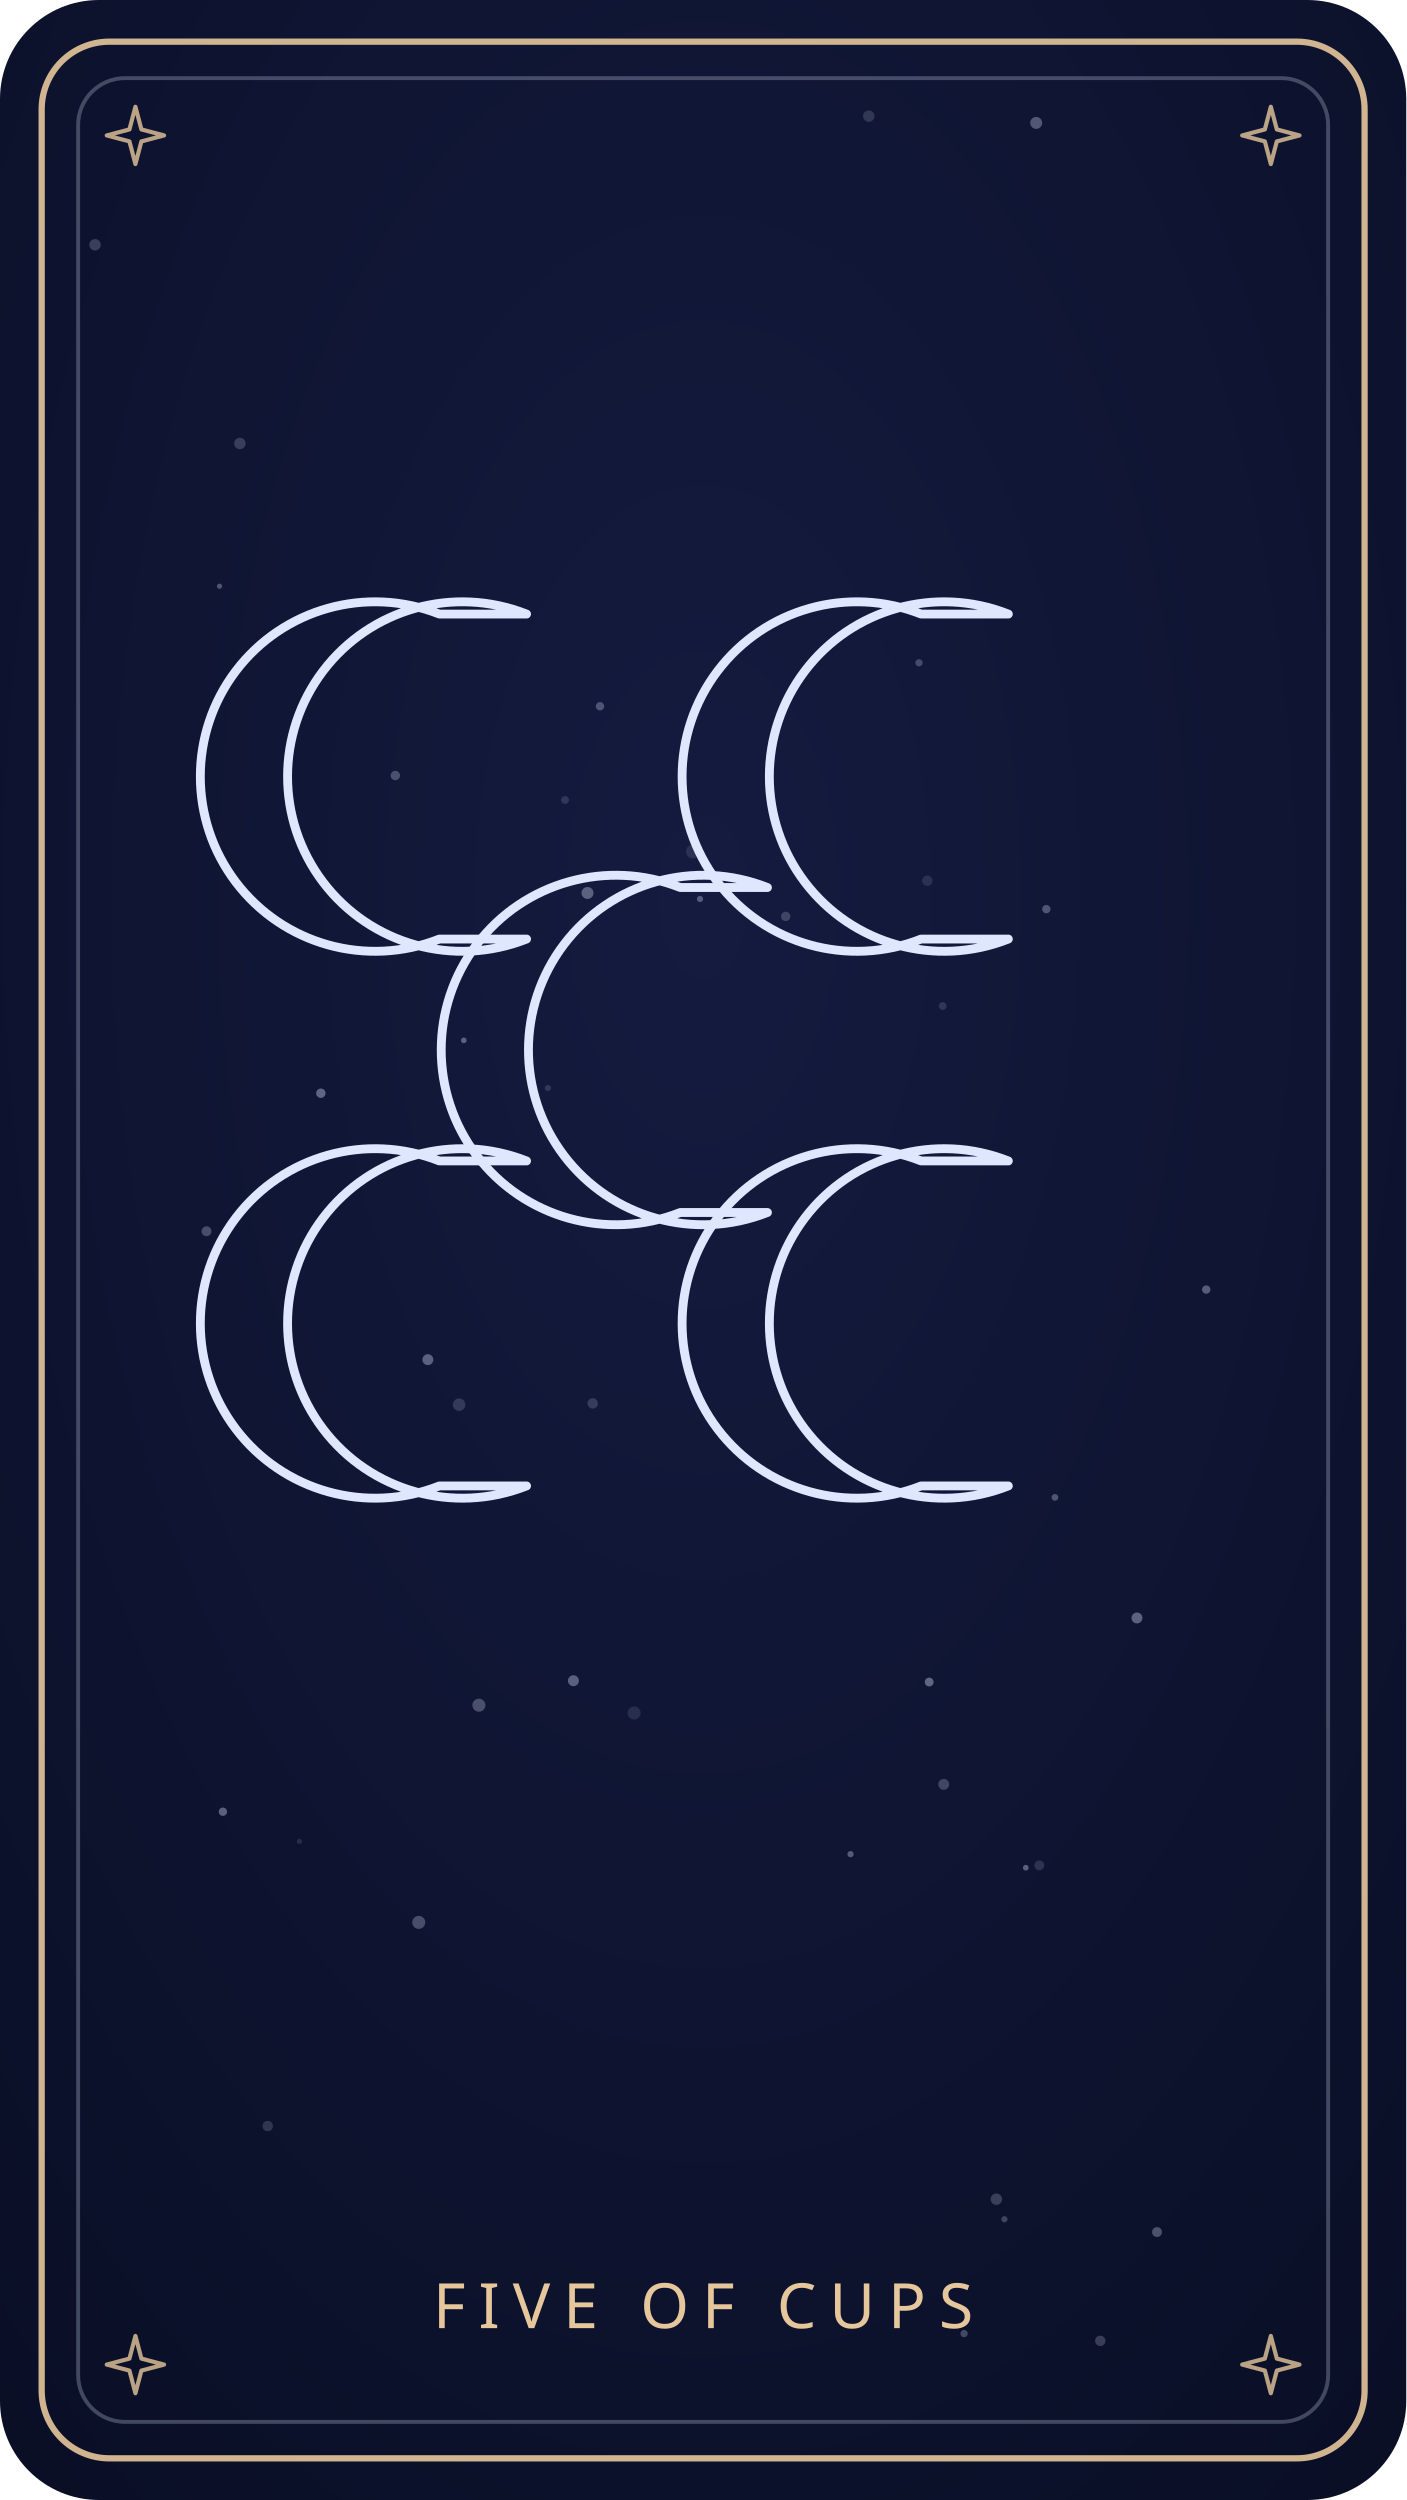
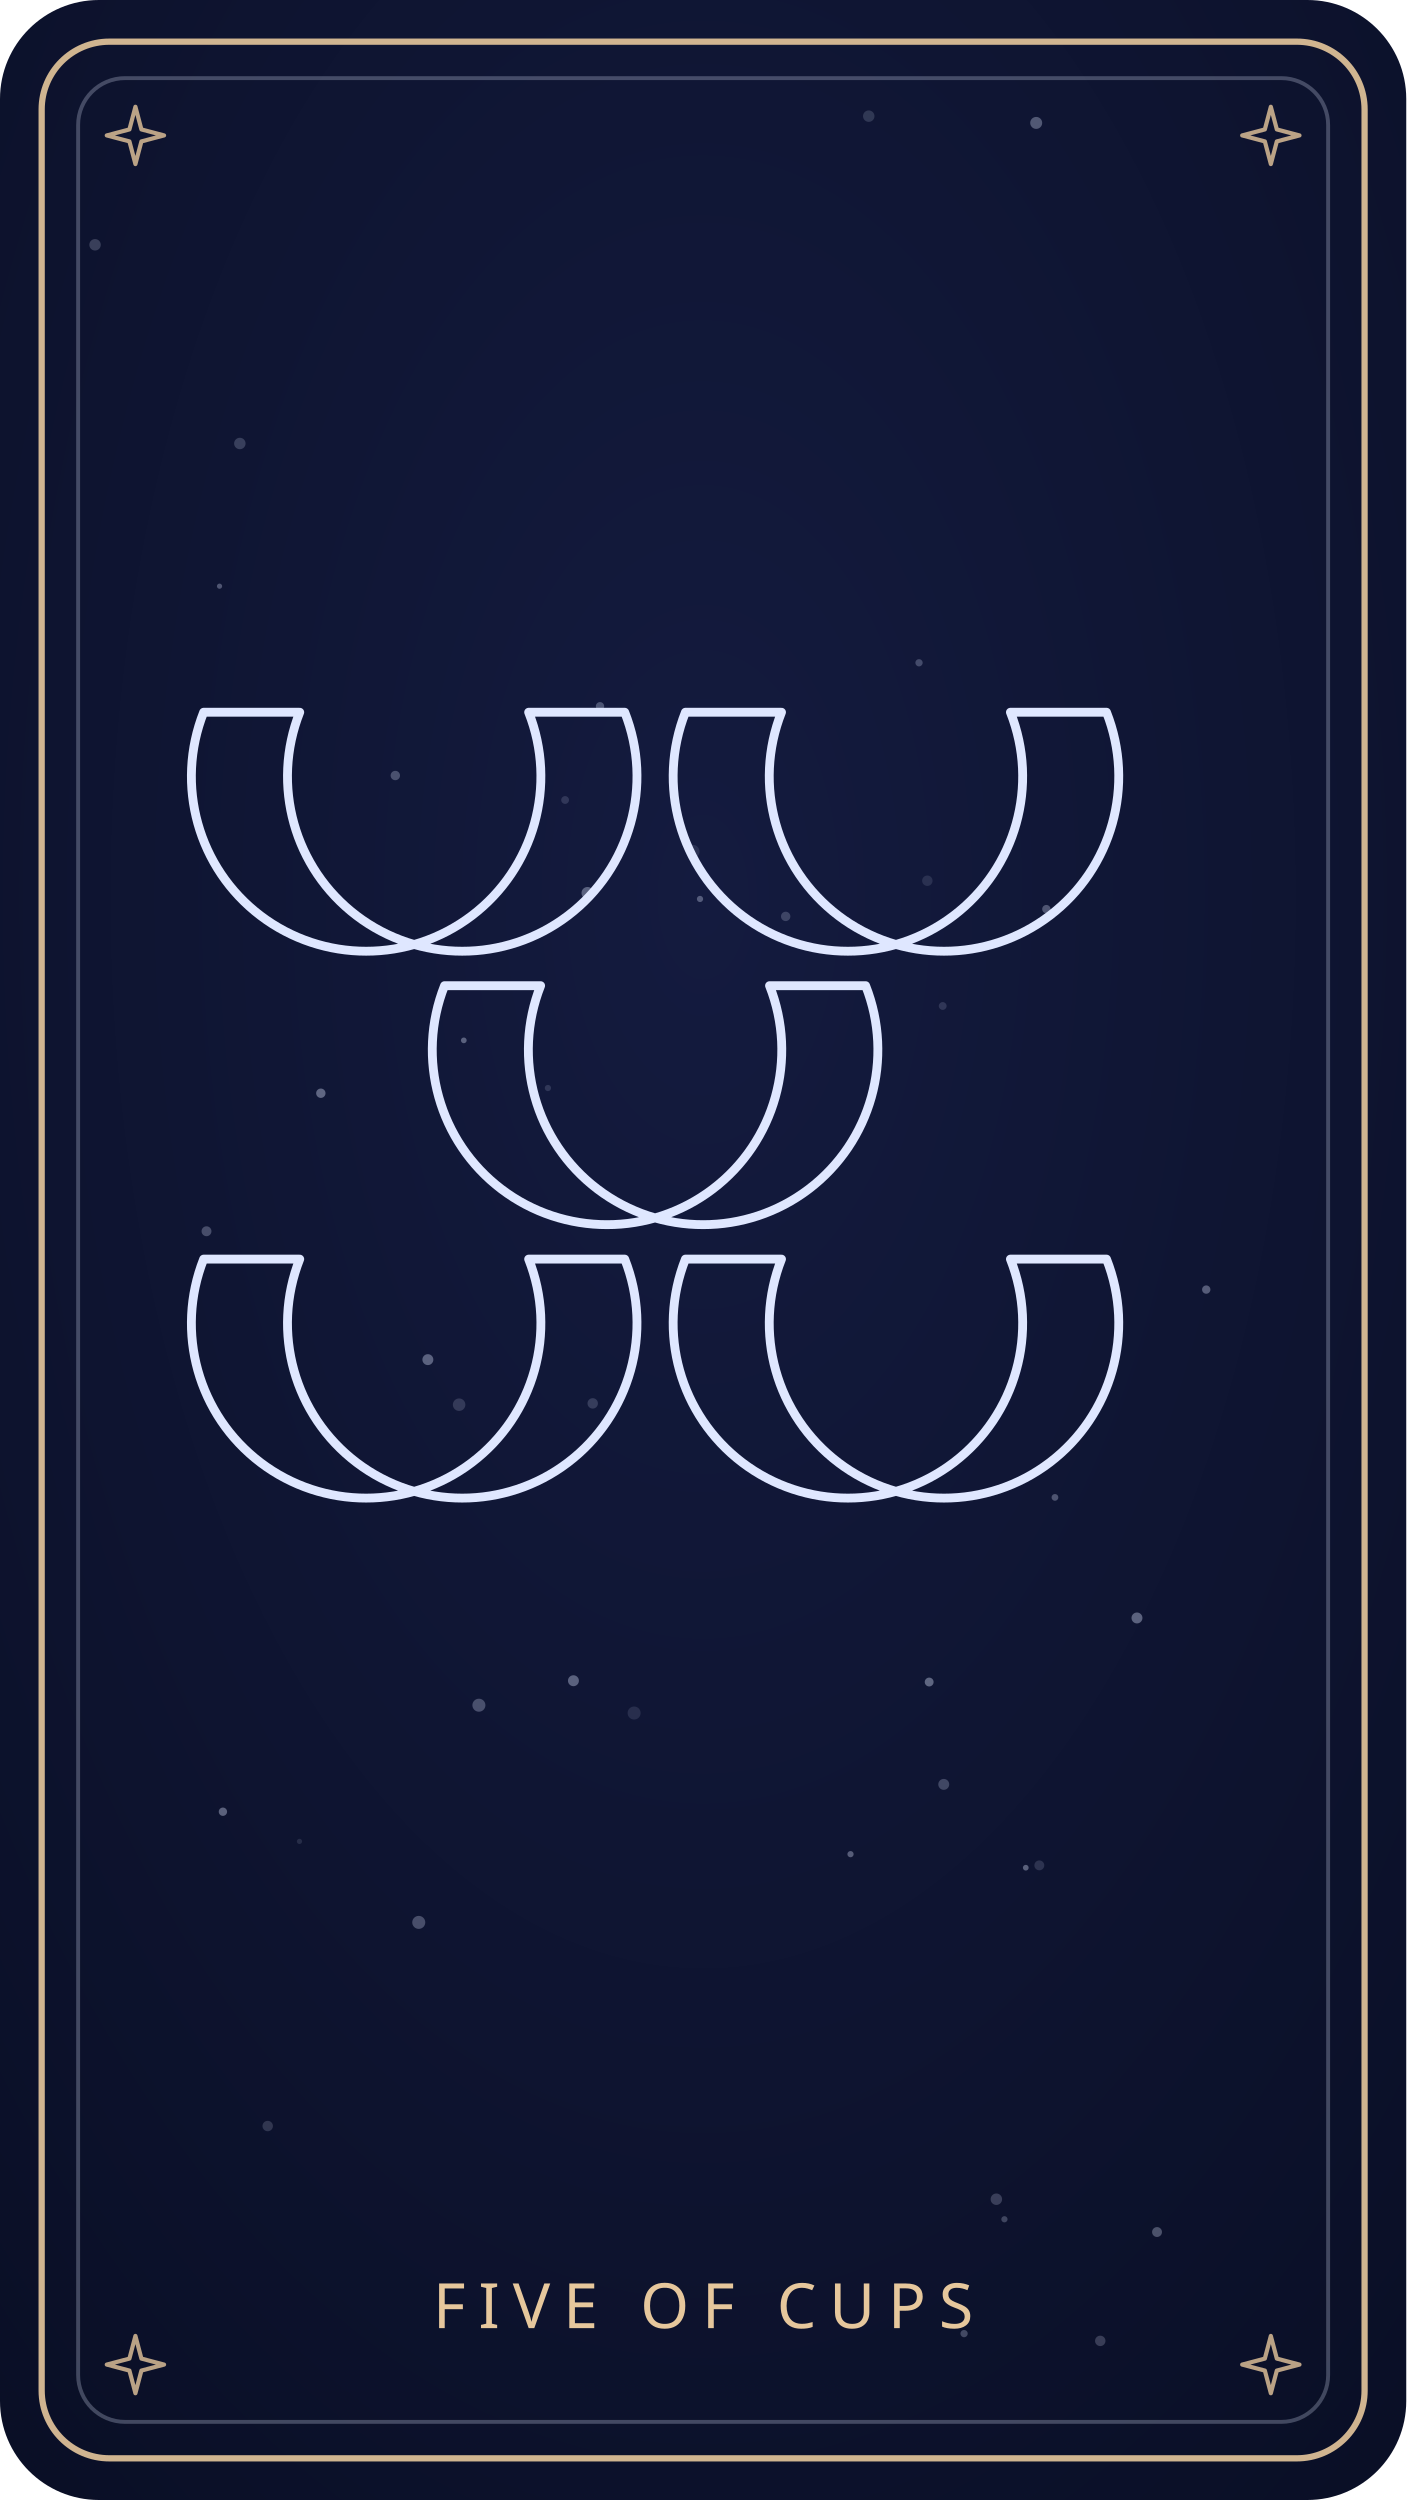
<svg xmlns="http://www.w3.org/2000/svg" viewBox="0 0 540 960" width="540" height="960">
  <defs>
    <radialGradient id="bg" cx="50%" cy="36%" r="85%">
      <stop offset="0%" stop-color="#141b3f" />
      <stop offset="100%" stop-color="#090e24" />
    </radialGradient>
  </defs>
  <rect x="0" y="0" width="540" height="960" rx="38" fill="url(#bg)" />
  <circle cx="176.3" cy="539.4" r="2.4" fill="#dfe7ff" stroke="none" fill-opacity="0.17" />
  <circle cx="160.8" cy="738.2" r="2.5" fill="#dfe7ff" stroke="none" fill-opacity="0.28" />
  <circle cx="405.1" cy="575.0" r="1.3" fill="#dfe7ff" stroke="none" fill-opacity="0.30" />
  <line x1="208.4" y1="739.6" x2="211.8" y2="739.6" w="1.2" color="#dfe7ff" op="0.189" />
  <line x1="208.4" y1="739.6" x2="208.4" y2="743.0" w="1.2" color="#dfe7ff" op="0.189" />
  <line x1="208.4" y1="739.6" x2="205.0" y2="739.6" w="1.2" color="#dfe7ff" op="0.189" />
  <line x1="208.4" y1="739.6" x2="208.4" y2="736.2" w="1.2" color="#dfe7ff" op="0.189" />
  <circle cx="422.5" cy="898.9" r="2.0" fill="#dfe7ff" stroke="none" fill-opacity="0.21" />
  <circle cx="227.6" cy="538.9" r="2.0" fill="#dfe7ff" stroke="none" fill-opacity="0.18" />
  <circle cx="370.2" cy="896.1" r="1.4" fill="#dfe7ff" stroke="none" fill-opacity="0.26" />
  <line x1="137.4" y1="342.9" x2="144.0" y2="342.9" w="1.2" color="#dfe7ff" op="0.216" />
  <line x1="137.4" y1="342.9" x2="137.4" y2="349.5" w="1.2" color="#dfe7ff" op="0.216" />
  <line x1="137.4" y1="342.9" x2="130.9" y2="342.9" w="1.2" color="#dfe7ff" op="0.216" />
  <line x1="137.4" y1="342.9" x2="137.4" y2="336.4" w="1.2" color="#dfe7ff" op="0.216" />
  <line x1="202.7" y1="351.9" x2="206.1" y2="351.9" w="1.2" color="#dfe7ff" op="0.253" />
  <line x1="202.7" y1="351.9" x2="202.7" y2="355.2" w="1.2" color="#dfe7ff" op="0.253" />
  <line x1="202.7" y1="351.9" x2="199.4" y2="351.9" w="1.2" color="#dfe7ff" op="0.253" />
  <line x1="202.7" y1="351.9" x2="202.7" y2="348.5" w="1.2" color="#dfe7ff" op="0.253" />
  <circle cx="301.7" cy="351.9" r="1.8" fill="#dfe7ff" stroke="none" fill-opacity="0.21" />
  <circle cx="393.9" cy="717.2" r="1.1" fill="#dfe7ff" stroke="none" fill-opacity="0.36" />
  <circle cx="352.9" cy="254.5" r="1.4" fill="#dfe7ff" stroke="none" fill-opacity="0.25" />
  <line x1="268.9" y1="139.8" x2="274.6" y2="139.8" w="1.2" color="#dfe7ff" op="0.174" />
  <line x1="268.9" y1="139.8" x2="268.9" y2="145.5" w="1.2" color="#dfe7ff" op="0.174" />
  <line x1="268.9" y1="139.8" x2="263.3" y2="139.8" w="1.2" color="#dfe7ff" op="0.174" />
  <line x1="268.9" y1="139.8" x2="268.9" y2="134.2" w="1.2" color="#dfe7ff" op="0.174" />
  <circle cx="151.8" cy="297.8" r="1.8" fill="#dfe7ff" stroke="none" fill-opacity="0.28" />
  <circle cx="183.9" cy="654.8" r="2.5" fill="#dfe7ff" stroke="none" fill-opacity="0.28" />
  <circle cx="444.3" cy="857.1" r="1.9" fill="#dfe7ff" stroke="none" fill-opacity="0.30" />
  <circle cx="225.6" cy="342.9" r="2.3" fill="#dfe7ff" stroke="none" fill-opacity="0.35" />
  <circle cx="217.0" cy="307.2" r="1.5" fill="#dfe7ff" stroke="none" fill-opacity="0.15" />
  <circle cx="401.8" cy="349.1" r="1.6" fill="#dfe7ff" stroke="none" fill-opacity="0.30" />
  <line x1="141.8" y1="674.2" x2="148.7" y2="674.2" w="1.2" color="#dfe7ff" op="0.254" />
  <line x1="141.8" y1="674.2" x2="141.8" y2="681.1" w="1.2" color="#dfe7ff" op="0.254" />
  <line x1="141.8" y1="674.2" x2="134.9" y2="674.2" w="1.2" color="#dfe7ff" op="0.254" />
  <line x1="141.8" y1="674.2" x2="141.8" y2="667.3" w="1.2" color="#dfe7ff" op="0.254" />
  <circle cx="164.3" cy="522.1" r="2.1" fill="#dfe7ff" stroke="none" fill-opacity="0.36" />
  <circle cx="385.7" cy="852.2" r="1.2" fill="#dfe7ff" stroke="none" fill-opacity="0.24" />
  <circle cx="362.4" cy="685.2" r="2.1" fill="#dfe7ff" stroke="none" fill-opacity="0.24" />
  <circle cx="210.4" cy="417.8" r="1.2" fill="#dfe7ff" stroke="none" fill-opacity="0.15" />
  <circle cx="399.1" cy="716.3" r="1.9" fill="#dfe7ff" stroke="none" fill-opacity="0.15" />
  <circle cx="220.2" cy="645.4" r="2.1" fill="#dfe7ff" stroke="none" fill-opacity="0.36" />
  <line x1="114.6" y1="499.8" x2="119.0" y2="499.8" w="1.2" color="#dfe7ff" op="0.212" />
  <line x1="114.6" y1="499.8" x2="114.6" y2="504.1" w="1.2" color="#dfe7ff" op="0.212" />
  <line x1="114.6" y1="499.8" x2="110.2" y2="499.8" w="1.2" color="#dfe7ff" op="0.212" />
  <line x1="114.6" y1="499.8" x2="114.6" y2="495.4" w="1.2" color="#dfe7ff" op="0.212" />
  <circle cx="79.3" cy="472.8" r="1.9" fill="#dfe7ff" stroke="none" fill-opacity="0.27" />
  <circle cx="436.6" cy="621.3" r="2.1" fill="#dfe7ff" stroke="none" fill-opacity="0.37" />
  <circle cx="382.6" cy="844.5" r="2.2" fill="#dfe7ff" stroke="none" fill-opacity="0.21" />
  <line x1="434.0" y1="354.7" x2="442.0" y2="354.7" w="1.2" color="#dfe7ff" op="0.154" />
  <line x1="434.0" y1="354.7" x2="434.0" y2="362.7" w="1.2" color="#dfe7ff" op="0.154" />
  <line x1="434.0" y1="354.7" x2="425.9" y2="354.7" w="1.2" color="#dfe7ff" op="0.154" />
  <line x1="434.0" y1="354.7" x2="434.0" y2="346.7" w="1.2" color="#dfe7ff" op="0.154" />
  <circle cx="397.9" cy="47.2" r="2.3" fill="#dfe7ff" stroke="none" fill-opacity="0.32" />
  <circle cx="115.0" cy="707.1" r="1.0" fill="#dfe7ff" stroke="none" fill-opacity="0.12" />
  <circle cx="268.8" cy="345.2" r="1.2" fill="#dfe7ff" stroke="none" fill-opacity="0.32" />
  <circle cx="326.6" cy="712.0" r="1.2" fill="#dfe7ff" stroke="none" fill-opacity="0.34" />
  <line x1="32.4" y1="301.0" x2="41.0" y2="301.0" w="1.2" color="#dfe7ff" op="0.136" />
  <line x1="32.4" y1="301.0" x2="32.4" y2="309.6" w="1.2" color="#dfe7ff" op="0.136" />
  <line x1="32.4" y1="301.0" x2="23.9" y2="301.0" w="1.2" color="#dfe7ff" op="0.136" />
  <line x1="32.4" y1="301.0" x2="32.4" y2="292.5" w="1.2" color="#dfe7ff" op="0.136" />
  <circle cx="356.8" cy="645.9" r="1.7" fill="#dfe7ff" stroke="none" fill-opacity="0.38" />
  <line x1="505.0" y1="254.0" x2="514.0" y2="254.0" w="1.2" color="#dfe7ff" op="0.163" />
  <line x1="505.0" y1="254.0" x2="505.0" y2="263.0" w="1.2" color="#dfe7ff" op="0.163" />
  <line x1="505.0" y1="254.0" x2="496.0" y2="254.0" w="1.2" color="#dfe7ff" op="0.163" />
  <line x1="505.0" y1="254.0" x2="505.0" y2="245.0" w="1.2" color="#dfe7ff" op="0.163" />
  <circle cx="463.2" cy="495.2" r="1.6" fill="#dfe7ff" stroke="none" fill-opacity="0.34" />
  <circle cx="102.8" cy="816.4" r="2.0" fill="#dfe7ff" stroke="none" fill-opacity="0.17" />
  <circle cx="243.5" cy="657.8" r="2.5" fill="#dfe7ff" stroke="none" fill-opacity="0.12" />
  <circle cx="362.0" cy="386.3" r="1.5" fill="#dfe7ff" stroke="none" fill-opacity="0.15" />
  <line x1="453.6" y1="251.2" x2="460.4" y2="251.2" w="1.2" color="#dfe7ff" op="0.115" />
  <line x1="453.6" y1="251.2" x2="453.6" y2="258.0" w="1.2" color="#dfe7ff" op="0.115" />
  <line x1="453.6" y1="251.2" x2="446.7" y2="251.2" w="1.2" color="#dfe7ff" op="0.115" />
  <line x1="453.6" y1="251.2" x2="453.6" y2="244.4" w="1.2" color="#dfe7ff" op="0.115" />
  <line x1="92.5" y1="145.9" x2="99.5" y2="145.9" w="1.2" color="#dfe7ff" op="0.219" />
  <line x1="92.5" y1="145.9" x2="92.5" y2="152.8" w="1.2" color="#dfe7ff" op="0.219" />
  <line x1="92.5" y1="145.9" x2="85.6" y2="145.9" w="1.2" color="#dfe7ff" op="0.219" />
  <line x1="92.5" y1="145.9" x2="92.5" y2="138.9" w="1.2" color="#dfe7ff" op="0.219" />
  <circle cx="36.5" cy="94.0" r="2.2" fill="#dfe7ff" stroke="none" fill-opacity="0.21" />
  <circle cx="85.6" cy="695.7" r="1.6" fill="#dfe7ff" stroke="none" fill-opacity="0.37" />
  <circle cx="84.3" cy="225.1" r="1.0" fill="#dfe7ff" stroke="none" fill-opacity="0.31" />
  <line x1="420.5" y1="831.7" x2="426.4" y2="831.7" w="1.2" color="#dfe7ff" op="0.322" />
  <line x1="420.5" y1="831.7" x2="420.5" y2="837.6" w="1.2" color="#dfe7ff" op="0.322" />
  <line x1="420.5" y1="831.7" x2="414.7" y2="831.7" w="1.2" color="#dfe7ff" op="0.322" />
  <line x1="420.5" y1="831.7" x2="420.5" y2="825.9" w="1.2" color="#dfe7ff" op="0.322" />
  <line x1="440.6" y1="231.0" x2="448.6" y2="231.0" w="1.2" color="#dfe7ff" op="0.394" />
  <line x1="440.6" y1="231.0" x2="440.6" y2="239.0" w="1.2" color="#dfe7ff" op="0.394" />
  <line x1="440.6" y1="231.0" x2="432.6" y2="231.0" w="1.2" color="#dfe7ff" op="0.394" />
  <line x1="440.6" y1="231.0" x2="440.6" y2="222.9" w="1.2" color="#dfe7ff" op="0.394" />
  <circle cx="178.1" cy="399.5" r="1.1" fill="#dfe7ff" stroke="none" fill-opacity="0.35" />
  <line x1="345.2" y1="459.1" x2="351.3" y2="459.1" w="1.2" color="#dfe7ff" op="0.137" />
  <line x1="345.2" y1="459.1" x2="345.2" y2="465.2" w="1.2" color="#dfe7ff" op="0.137" />
  <line x1="345.2" y1="459.1" x2="339.1" y2="459.1" w="1.2" color="#dfe7ff" op="0.137" />
  <line x1="345.2" y1="459.1" x2="345.2" y2="452.9" w="1.2" color="#dfe7ff" op="0.137" />
  <line x1="284.5" y1="841.1" x2="293.3" y2="841.1" w="1.2" color="#dfe7ff" op="0.336" />
  <line x1="284.5" y1="841.1" x2="284.5" y2="849.9" w="1.2" color="#dfe7ff" op="0.336" />
  <line x1="284.5" y1="841.1" x2="275.7" y2="841.1" w="1.2" color="#dfe7ff" op="0.336" />
  <line x1="284.5" y1="841.1" x2="284.5" y2="832.3" w="1.2" color="#dfe7ff" op="0.336" />
  <line x1="112.9" y1="121.9" x2="117.3" y2="121.9" w="1.2" color="#dfe7ff" op="0.371" />
  <line x1="112.9" y1="121.9" x2="112.9" y2="126.3" w="1.2" color="#dfe7ff" op="0.371" />
  <line x1="112.9" y1="121.9" x2="108.5" y2="121.9" w="1.2" color="#dfe7ff" op="0.371" />
  <line x1="112.9" y1="121.9" x2="112.9" y2="117.5" w="1.2" color="#dfe7ff" op="0.371" />
  <line x1="67.6" y1="154.3" x2="74.1" y2="154.3" w="1.2" color="#dfe7ff" op="0.169" />
  <line x1="67.6" y1="154.3" x2="67.6" y2="160.8" w="1.2" color="#dfe7ff" op="0.169" />
  <line x1="67.6" y1="154.3" x2="61.1" y2="154.3" w="1.2" color="#dfe7ff" op="0.169" />
  <line x1="67.6" y1="154.3" x2="67.6" y2="147.8" w="1.2" color="#dfe7ff" op="0.169" />
  <circle cx="123.2" cy="419.8" r="1.8" fill="#dfe7ff" stroke="none" fill-opacity="0.38" />
  <line x1="336.8" y1="237.2" x2="341.3" y2="237.2" w="1.2" color="#dfe7ff" op="0.279" />
  <line x1="336.8" y1="237.2" x2="336.8" y2="241.7" w="1.2" color="#dfe7ff" op="0.279" />
  <line x1="336.8" y1="237.2" x2="332.3" y2="237.2" w="1.2" color="#dfe7ff" op="0.279" />
  <line x1="336.8" y1="237.2" x2="336.8" y2="232.7" w="1.2" color="#dfe7ff" op="0.279" />
  <circle cx="92.1" cy="170.3" r="2.2" fill="#dfe7ff" stroke="none" fill-opacity="0.20" />
  <circle cx="356.1" cy="338.2" r="2.0" fill="#dfe7ff" stroke="none" fill-opacity="0.12" />
  <line x1="359.3" y1="220.0" x2="366.9" y2="220.0" w="1.2" color="#dfe7ff" op="0.12" />
  <line x1="359.3" y1="220.0" x2="359.3" y2="227.6" w="1.2" color="#dfe7ff" op="0.12" />
  <line x1="359.3" y1="220.0" x2="351.7" y2="220.0" w="1.2" color="#dfe7ff" op="0.12" />
  <line x1="359.3" y1="220.0" x2="359.3" y2="212.4" w="1.2" color="#dfe7ff" op="0.12" />
  <circle cx="333.6" cy="44.6" r="2.2" fill="#dfe7ff" stroke="none" fill-opacity="0.16" />
  <circle cx="266.0" cy="327.0" r="2.6" fill="#dfe7ff" stroke="none" fill-opacity="0.11" />
  <line x1="240.0" y1="90.3" x2="248.1" y2="90.3" w="1.2" color="#dfe7ff" op="0.239" />
  <line x1="240.0" y1="90.3" x2="240.0" y2="98.3" w="1.2" color="#dfe7ff" op="0.239" />
  <line x1="240.0" y1="90.3" x2="231.9" y2="90.3" w="1.2" color="#dfe7ff" op="0.239" />
  <line x1="240.0" y1="90.3" x2="240.0" y2="82.2" w="1.2" color="#dfe7ff" op="0.239" />
  <line x1="144.4" y1="770.0" x2="152.1" y2="770.0" w="1.2" color="#dfe7ff" op="0.154" />
  <line x1="144.4" y1="770.0" x2="144.4" y2="777.7" w="1.2" color="#dfe7ff" op="0.154" />
  <line x1="144.4" y1="770.0" x2="136.7" y2="770.0" w="1.2" color="#dfe7ff" op="0.154" />
  <line x1="144.4" y1="770.0" x2="144.4" y2="762.3" w="1.2" color="#dfe7ff" op="0.154" />
  <circle cx="230.4" cy="271.2" r="1.6" fill="#dfe7ff" stroke="none" fill-opacity="0.29" />
-   <path d="M 202.2 360.6 A 67.1 67.1 0 1 1 202.2 235.8 L 168.7 235.8 A 67.1 67.1 0 1 0 168.7 360.6 Z" fill="none" stroke="#dfe7ff" stroke-width="3.4" stroke-linecap="round" stroke-linejoin="round" />
-   <path d="M 387.2 360.6 A 67.1 67.1 0 1 1 387.2 235.8 L 353.7 235.8 A 67.1 67.1 0 1 0 353.7 360.6 Z" fill="none" stroke="#dfe7ff" stroke-width="3.4" stroke-linecap="round" stroke-linejoin="round" />
-   <path d="M 202.2 570.6 A 67.1 67.1 0 1 1 202.2 445.8 L 168.7 445.8 A 67.1 67.1 0 1 0 168.7 570.6 Z" fill="none" stroke="#dfe7ff" stroke-width="3.4" stroke-linecap="round" stroke-linejoin="round" />
-   <path d="M 387.2 570.6 A 67.1 67.1 0 1 1 387.2 445.8 L 353.7 445.8 A 67.1 67.1 0 1 0 353.7 570.6 Z" fill="none" stroke="#dfe7ff" stroke-width="3.4" stroke-linecap="round" stroke-linejoin="round" />
-   <path d="M 294.7 465.6 A 67.1 67.1 0 1 1 294.7 340.8 L 261.2 340.8 A 67.1 67.1 0 1 0 261.2 465.6 Z" fill="none" stroke="#dfe7ff" stroke-width="3.4" stroke-linecap="round" stroke-linejoin="round" />
+   <path d="M 239.9 273.5 A 67.1 67.1 0 1 1 115.1 273.5 L 78.2 273.5 A 67.1 67.1 0 1 0 203.0 273.5 Z" fill="none" stroke="#dfe7ff" stroke-width="3.4" stroke-linecap="round" stroke-linejoin="round" />
+   <path d="M 424.9 273.5 A 67.1 67.1 0 1 1 300.1 273.5 L 263.2 273.5 A 67.1 67.1 0 1 0 388.0 273.5 Z" fill="none" stroke="#dfe7ff" stroke-width="3.4" stroke-linecap="round" stroke-linejoin="round" />
+   <path d="M 239.9 483.5 A 67.1 67.1 0 1 1 115.1 483.5 L 78.2 483.5 A 67.1 67.1 0 1 0 203.0 483.5 Z" fill="none" stroke="#dfe7ff" stroke-width="3.4" stroke-linecap="round" stroke-linejoin="round" />
+   <path d="M 424.9 483.5 A 67.1 67.1 0 1 1 300.1 483.5 L 263.2 483.5 A 67.1 67.1 0 1 0 388.0 483.5 Z" fill="none" stroke="#dfe7ff" stroke-width="3.4" stroke-linecap="round" stroke-linejoin="round" />
+   <path d="M 332.4 378.5 A 67.1 67.1 0 1 1 207.6 378.5 L 170.7 378.5 A 67.1 67.1 0 1 0 295.5 378.5 Z" fill="none" stroke="#dfe7ff" stroke-width="3.4" stroke-linecap="round" stroke-linejoin="round" />
  <rect x="16" y="16" width="508" height="928" rx="26" fill="none" stroke="#e6c79c" stroke-width="2.4" stroke-linecap="round" stroke-linejoin="round" stroke-opacity="0.90" />
  <rect x="30" y="30" width="480" height="900" rx="18" fill="none" stroke="#dfe7ff" stroke-width="1.5" stroke-linecap="round" stroke-linejoin="round" stroke-opacity="0.26" />
  <path d="M 52.0 41.0 L 54.3 49.7 L 63.0 52.0 L 54.3 54.3 L 52.0 63.0 L 49.7 54.3 L 41.0 52.0 L 49.7 49.7 Z" fill="none" stroke="#e6c79c" stroke-width="1.6" stroke-linecap="round" stroke-linejoin="round" stroke-opacity="0.80" />
  <path d="M 488.0 41.0 L 490.3 49.7 L 499.0 52.0 L 490.3 54.3 L 488.0 63.0 L 485.7 54.3 L 477.0 52.0 L 485.7 49.7 Z" fill="none" stroke="#e6c79c" stroke-width="1.6" stroke-linecap="round" stroke-linejoin="round" stroke-opacity="0.80" />
  <path d="M 52.0 897.0 L 54.3 905.7 L 63.0 908.0 L 54.3 910.3 L 52.0 919.0 L 49.7 910.3 L 41.0 908.0 L 49.7 905.7 Z" fill="none" stroke="#e6c79c" stroke-width="1.6" stroke-linecap="round" stroke-linejoin="round" stroke-opacity="0.80" />
  <path d="M 488.0 897.0 L 490.3 905.7 L 499.0 908.0 L 490.3 910.3 L 488.0 919.0 L 485.7 910.3 L 477.0 908.0 L 485.7 905.7 Z" fill="none" stroke="#e6c79c" stroke-width="1.6" stroke-linecap="round" stroke-linejoin="round" stroke-opacity="0.80" />
  <text x="270" y="894" text-anchor="middle" fill="#e6c79c" font-family="'Avenir Next', system-ui, sans-serif" font-size="24" letter-spacing="5" font-weight="500">FIVE OF CUPS</text>
</svg>
